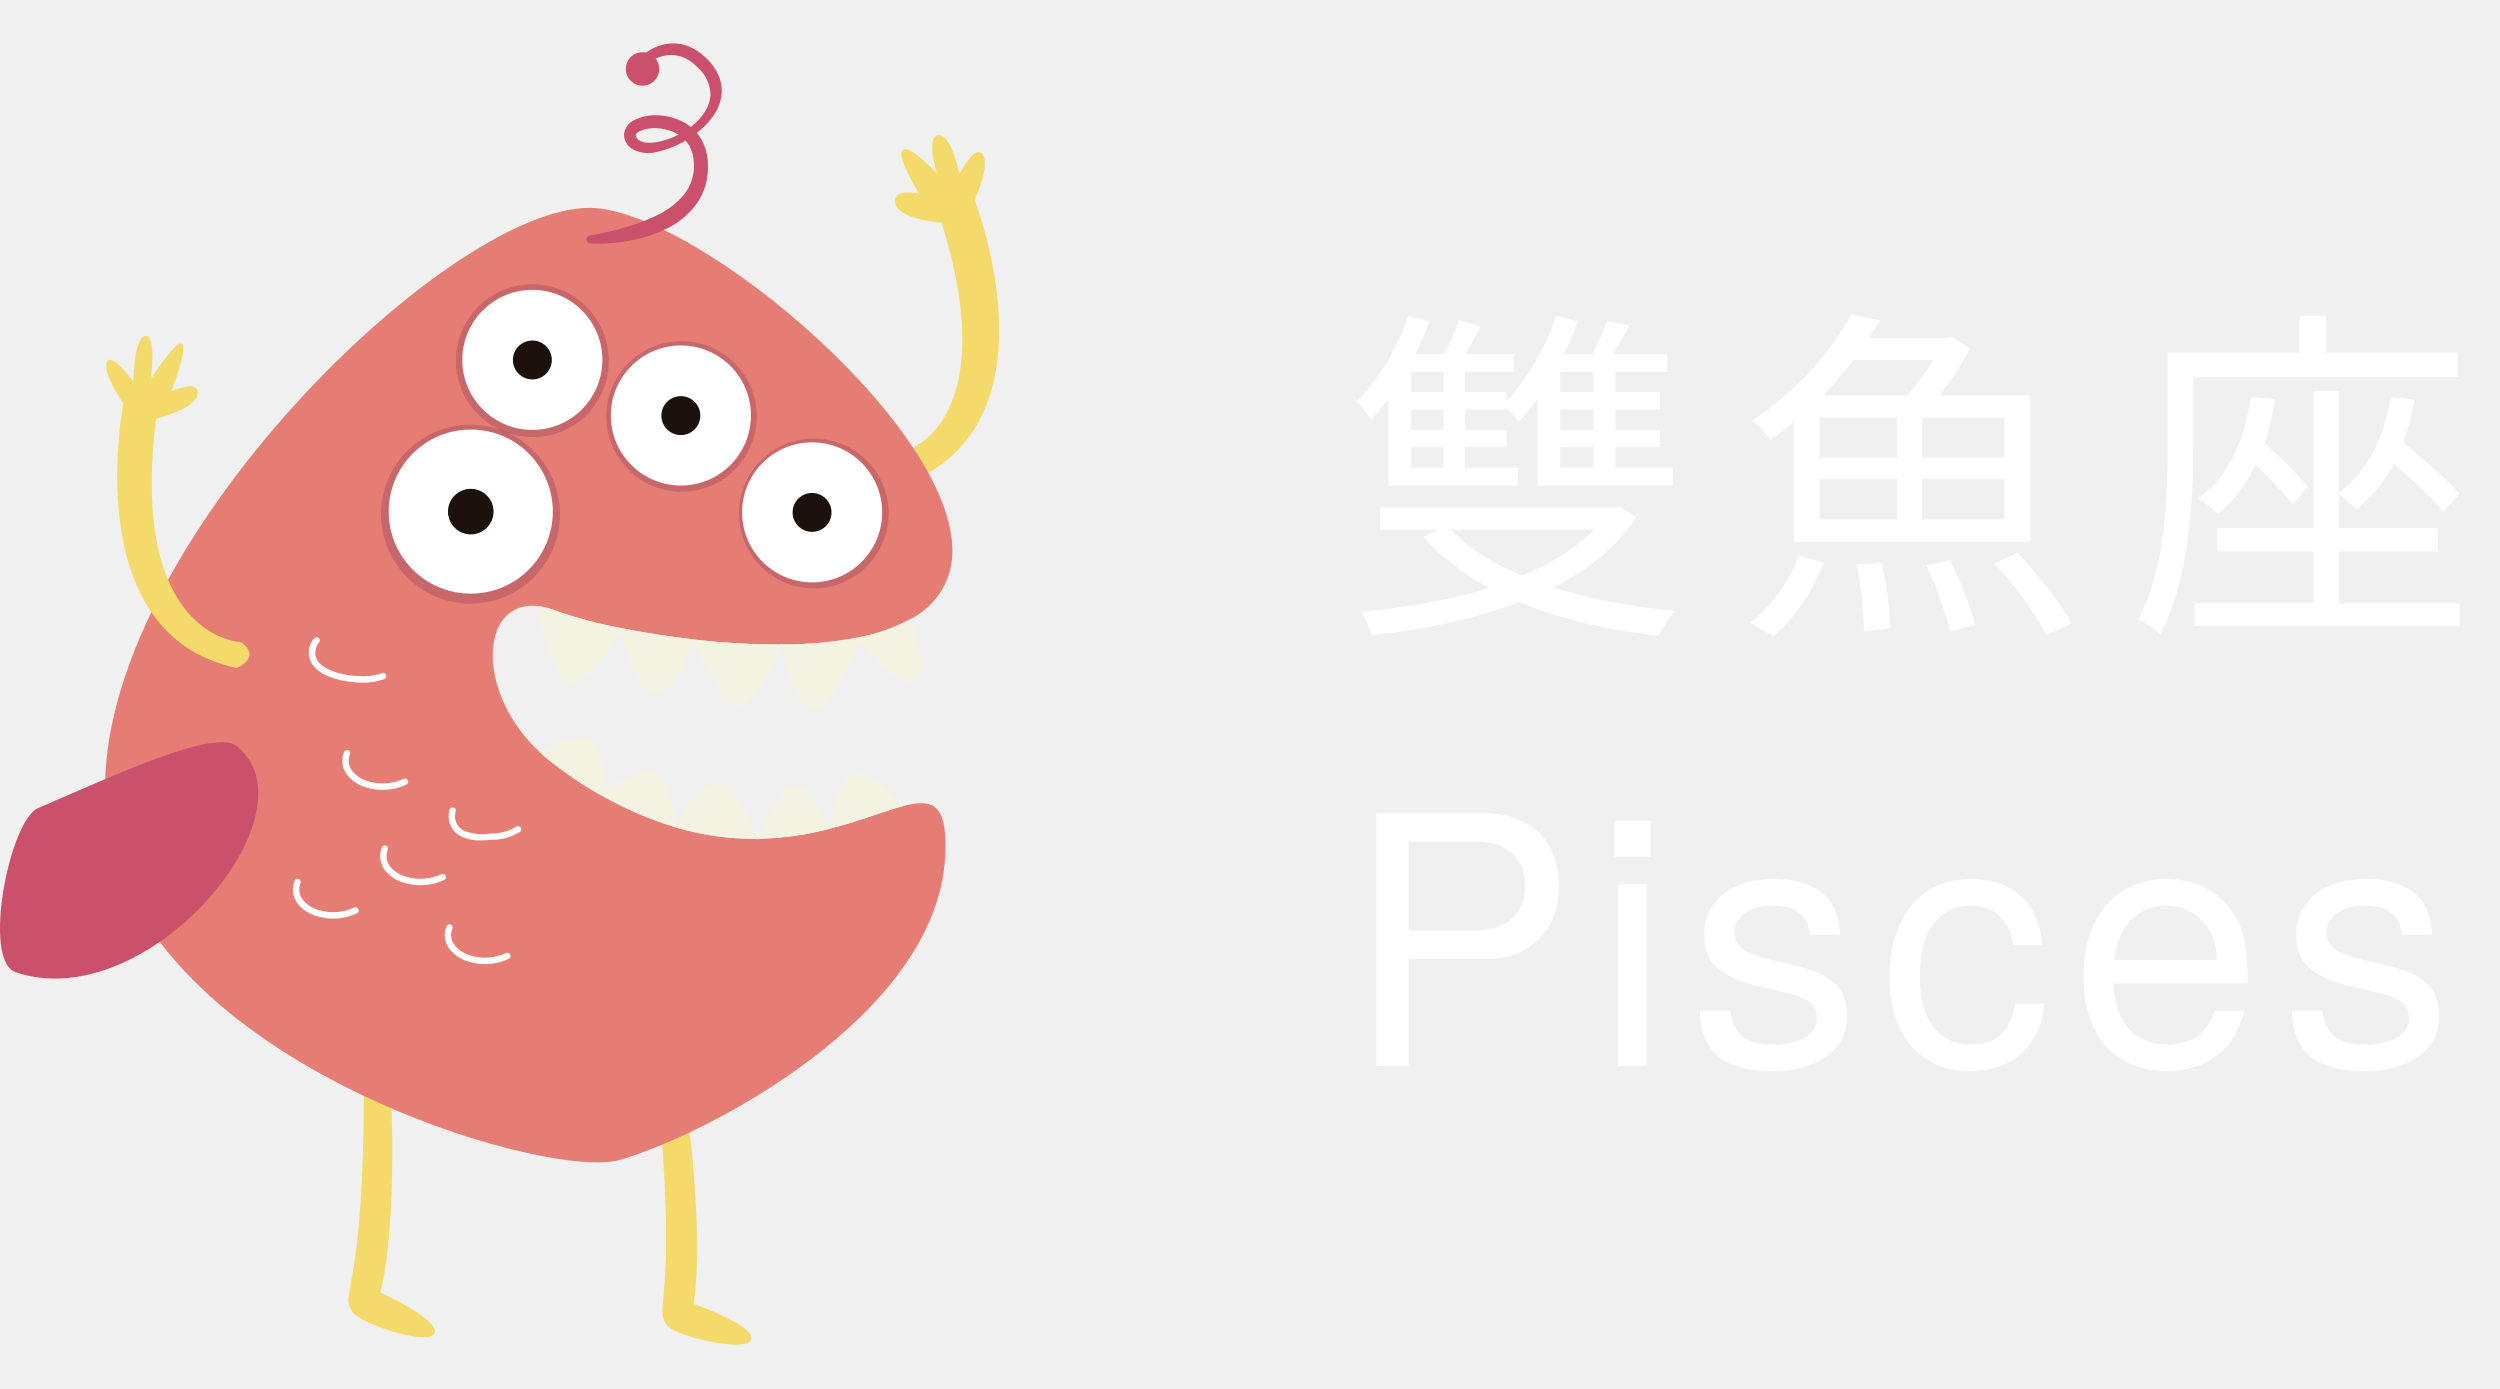
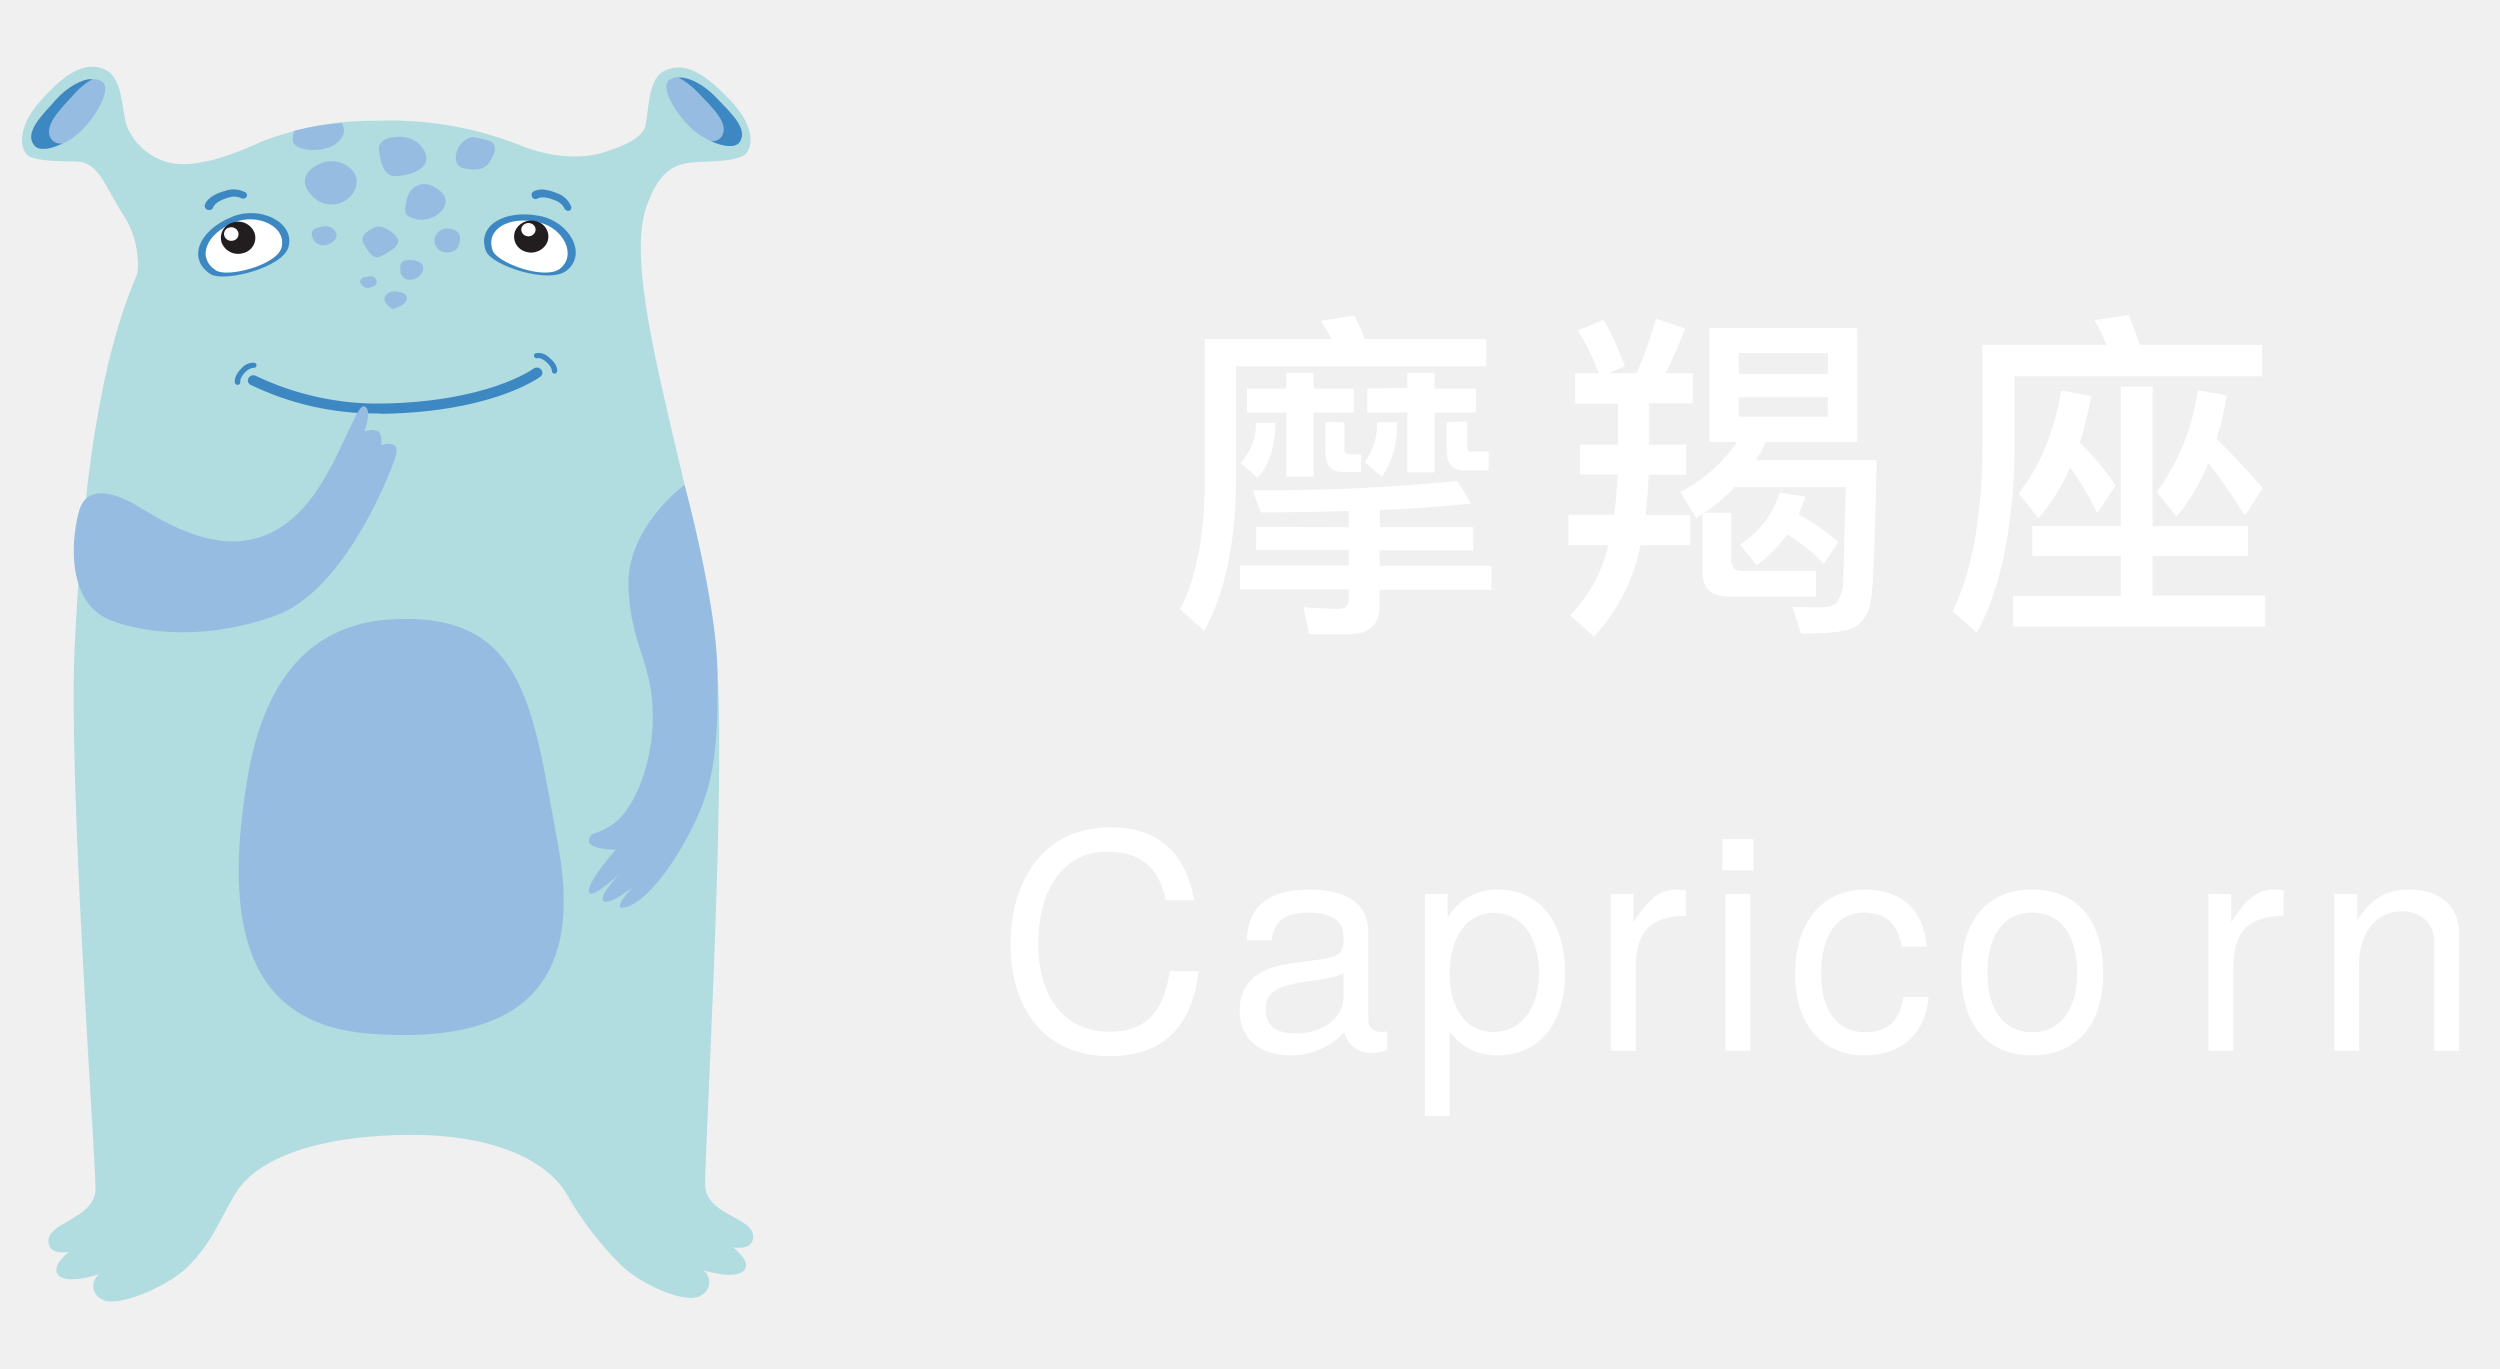
- <svg xmlns="http://www.w3.org/2000/svg" width="288.166" height="160" viewBox="0 0 288.166 160">
-   <g id="Group_5952" data-name="Group 5952" transform="translate(-312.557 -13430)">
-     <g id="Group_5951" data-name="Group 5951" transform="translate(0 -15.123)">
-       <g id="Group_4449" data-name="Group 4449" transform="translate(440.723 13470.123)">
-         <text id="雙魚座" transform="translate(92 45)" fill="#fff" font-size="40" font-family="PingFangTC-Medium, PingFang TC" font-weight="500" letter-spacing="0.13em">
-           <tspan x="-65.2" y="0">雙魚座</tspan>
-         </text>
-       </g>
-       <g id="Group_4453" data-name="Group 4453" transform="translate(446.723 13515)">
-         <text id="Pisces" transform="translate(87 53)" fill="#fff" font-size="40" font-family="HelveticaNeue-Medium, Helvetica Neue" font-weight="500" letter-spacing="0.05em">
-           <tspan x="-66.16" y="0">Pisces</tspan>
-         </text>
+ <svg xmlns="http://www.w3.org/2000/svg" viewBox="0 0 292.34 160">
+   <defs>
+     <style>.cls-1,.cls-3{isolation:isolate;}.cls-2,.cls-3{fill:#fff;}.cls-3{font-size:35px;font-family:HelveticaNeue-Medium, Helvetica Neue;font-weight:500;letter-spacing:0.05em;}.cls-4{letter-spacing:0.07em;}.cls-5{letter-spacing:0.05em;}.cls-6{fill:none;}.cls-7{fill:#b1dce0;}.cls-8{fill:#3d88c2;}.cls-9{fill:#97bce1;}.cls-10{fill:#221e1f;}</style>
+   </defs>
+   <g id="圖層_2" data-name="圖層 2">
+     <g id="圖層_1-2" data-name="圖層 1">
+       <g id="圖層_2-2" data-name="圖層 2">
+         <g id="圖層_1-2-2" data-name="圖層 1-2">
+           <g id="Group_5952" data-name="Group 5952">
+             <g id="Group_5951" data-name="Group 5951">
+               <g class="cls-1">
+                 <path class="cls-2" d="M159.6,39.65h14.2v3.19H144.53v14q-.18,10.56-3.72,16.92L138,71.24c1.84-3.48,2.8-8.28,2.88-14.44V39.65h14.83a17.47,17.47,0,0,0-1.27-2.12l3.91-.64C158.76,37.69,159.2,38.61,159.6,39.65Zm-1.88,22V59.76c-3.19.08-6.63.16-10.31.16l-.92-2.6a222.6,222.6,0,0,0,23.95-1.08L172,58.88c-3.08.32-6.64.6-10.64.76v2h10.92v2.72H161.32v1.8H174.4v2.8H161.32v1.92c0,2.16-1.2,3.28-3.6,3.28h-4.64L152.41,71c1.44.12,2.88.2,4.23.2q1.08,0,1.08-1.2V68.92H145v-2.8h12.71v-1.8H146.89V61.6Zm-8.55-12.2c-.08,2.8-.76,5-2.12,6.4l-2-1.72a6.44,6.44,0,0,0,1.8-4.68Zm1.24-4V43.6h3.2v1.84h4.71v2.8h-4.71v7.48h-3.2V48.24h-4.6v-2.8Zm6.8,3.92v3.2c0,.36.19.56.59.56h1.36V55.2H157c-1.36,0-2-.8-2-2.36V49.36Zm6.15,0a10.6,10.6,0,0,1-1.76,6.4l-2-1.72a7.57,7.57,0,0,0,1.44-4.68Zm1.2-4V43.6h3.2v1.84h4.84v2.8h-4.84v7h-3.2v-7h-4.68v-2.8Zm7,3.92v3a.46.46,0,0,0,.52.52h2V55h-2.92c-1.32,0-2-.8-2-2.32V49.36Z" />
+                 <path class="cls-2" d="M190,42.84l-1.92.8h3.32a50,50,0,0,0,2.24-6.39l3.4,1.16a49.92,49.92,0,0,1-2.28,5.23h3.2v3.52h-5.12V52h4.32v3.52h-4.36c-.08,1.64-.2,3.2-.36,4.72h5.2v3.52h-5.8a21.87,21.87,0,0,1-5.44,10.68l-2.8-2.48a17.5,17.5,0,0,0,4.48-8.2h-4.68V60.2h5.36c.2-1.48.32-3,.4-4.72h-4.4V52h4.44v-4.8h-5V43.64h2.76a29.65,29.65,0,0,0-2.44-5l3-1.24A32.64,32.64,0,0,1,190,42.84Zm27.19-4.47V51.68H206.52c-.36.72-.76,1.44-1.16,2.12h14.08c-.16,9.36-.4,14.76-.64,16.28a4.53,4.53,0,0,1-1.68,3.12c-.84.56-2.72.88-5.6.88h-.92l-1-3.12c1,0,1.92.08,2.88.08q1.92,0,2.4-.72a5.36,5.36,0,0,0,.68-2.36c0-1.12.12-4.8.28-11h-13a21.14,21.14,0,0,1-3.51,3h3.12v5.52c0,.84.39,1.28,1.23,1.28h8.68v3H202.17c-2.09,0-3.08-1-3.08-2.8V60.12l-.72.48-1.88-3.08a17.57,17.57,0,0,0,6.63-5.84h-3.23V38.37Zm-3.44,5.35V41.29H203.33v2.43Zm0,2.72H203.33v2.28h10.39ZM205.4,66.08l-1.92-2.4a11.13,11.13,0,0,0,4.64-6.08l3,.48c-.24.72-.52,1.44-.8,2.08a27.26,27.26,0,0,1,4.64,3.2l-1.68,2.56A23.2,23.2,0,0,0,209,62.48,14.82,14.82,0,0,1,205.4,66.08Z" />
+                 <path class="cls-2" d="M264.52,44H235.57V53c-.16,8.72-1.6,15.72-4.4,21l-2.84-2.52q3.3-6.66,3.48-18.48V40.33h14.52a19.27,19.27,0,0,0-1.41-2.88l4-.64c.44,1.08.88,2.23,1.32,3.52h14.28ZM248,61.52V45.2h3.72V61.52h11.16V65H251.72v4.64h13.16v3.64H235.41V69.68H248V65H237.65V61.52Zm-9.63-.92-2.32-2.92c2.44-3,4.08-7,5-12l3.52.64c-.41,2-.84,3.76-1.36,5.44a31.9,31.9,0,0,1,4.19,5L245.25,60a38.19,38.19,0,0,0-3.16-5.36A23.62,23.62,0,0,1,238.37,60.6Zm16.15-.2-2.32-2.88A26,26,0,0,0,257,45.64l3.4.6a41.26,41.26,0,0,1-1.2,5.08q2.64,2.58,5.4,5.76l-2.08,3.2c-1.72-2.68-3.16-4.72-4.28-6.16A23.22,23.22,0,0,1,254.52,60.4Z" />
+               </g>
+               <text class="cls-3" transform="translate(116.47 122.88)">Caprico<tspan class="cls-4" x="139.33" y="0">r</tspan>
+                 <tspan class="cls-5" x="154.03" y="0">n</tspan>
+               </text>
+             </g>
+             <rect id="Rectangle_652" data-name="Rectangle 652" class="cls-6" width="285" height="160" />
+             <path class="cls-7" d="M82.45,138.55c-.08-3,2.37-45.39,1.45-59.91-1.13-18-11.67-44.95-8.31-54.46,1.46-4.13,3.17-5.12,5.93-5.23,2-.08,4.26-.13,5.37-.73s1.65-3.15-1.41-6.4S80.13,7.2,77.81,8.23c-2.1.93-1.85,4.38-2.37,6.6-.26,1.09-2.24,2.26-5.17,3.08C66.4,19,62,17.53,60.86,17a41.11,41.11,0,0,0-16.72-2.88,36.16,36.16,0,0,0-13.6,2.46C29.7,16.92,23.61,20,19.7,19a7.25,7.25,0,0,1-4.92-4.38c-.6-2.21-.46-5.66-2.6-6.53-2.34-1-4.69.58-7.54,3.81S2.4,17.77,3.45,18.3s3.43.56,5.38.58c2.76,0,3.35,2.84,5.76,6.52A10.6,10.6,0,0,1,16.07,32C11.75,41.9,9.64,56.3,8.72,76,8,92.24,11.2,135.41,11.17,139s-5.75,3.87-5.5,6.28c.17,1.62,2.4,1.1,2.4,1.1s-2.35,1.81-1.15,2.82,4.7-.22,4.7-.22a1.72,1.72,0,0,0,.26,2.94c1.63,1.14,7.8-1.47,10.17-3.88,2.65-2.69,3.37-4.86,5.37-8.3,2.22-3.84,8.09-6.23,16.24-6.86,13.48-1.06,20.27,2.86,22.56,6.66a37.74,37.74,0,0,0,6.36,8.35c2.41,2.37,7.81,4.74,9.42,3.57a1.72,1.72,0,0,0,.2-2.94s3.51,1.16,4.7.13-1.2-2.8-1.2-2.8,2.24.48,2.37-1.14C88.28,142.32,82.54,142.17,82.45,138.55Z" />
+             <path class="cls-8" d="M44.18,48.35A33.56,33.56,0,0,1,29.3,45a.58.58,0,0,1-.23-.82.67.67,0,0,1,.89-.21h0a33,33,0,0,0,14.77,3.22c12.25-.21,17.59-4,17.64-4.08a.69.69,0,0,1,.91.1.56.56,0,0,1-.1.84c-.22.17-5.68,4.12-18.43,4.34Z" />
+             <path class="cls-9" d="M16.14,59.21c4.5,2.71,14.19,8.81,21.3-2.45,2.82-4.49,4.28-9.37,5.1-9.25,1.09.16.07,2.94.07,2.94a2.29,2.29,0,0,1,1.54-.07c.61.3.43,1.72.43,1.72A1.71,1.71,0,0,1,46,52c.71.38.28,1.5-.33,3S40,69.22,32.17,72C22.1,75.63,14,73.27,12,72.08c-4.34-2.66-3.56-9.66-2.71-12.47C10.1,57,12.83,57.22,16.14,59.21Z" />
+             <path class="cls-9" d="M80.05,56.71S83.82,70.5,83.9,78.64c.11,10-.56,13.87-3.7,19.57s-6,7.92-7.47,7.94c-1,0,1.21-2.38,1.21-2.38s-2.72,2.19-3.37,1.59,2-3.29,2-3.29-3,2.79-3.58,2.4c-.92-.66,3-5.1,3-5.1s-3.44-.05-3.12-1.16.5-.32,2.78-1.82,4.52-6.51,4.68-11.85c.21-6.86-2.52-8.66-2.84-15.77S80.05,56.71,80.05,56.71Z" />
+             <path class="cls-8" d="M27.17,25.34c-4,1.61-5.27,4.95-2.56,6.71,1.6,1,8.46-.75,9.12-3.16C34.54,26,30.41,24,27.17,25.34Z" />
+             <path class="cls-2" d="M27.4,26c-3.35,1.34-4.42,4.15-2.15,5.62,1.35.88,7.1-.62,7.66-2.64C33.59,26.51,30.12,24.89,27.4,26Z" />
+             <path class="cls-10" d="M29.78,27.28a1.84,1.84,0,0,1-1.35,2.32,2.06,2.06,0,0,1-2.52-1.25A1.86,1.86,0,0,1,27.27,26,2.05,2.05,0,0,1,29.78,27.28Z" />
+             <path class="cls-2" d="M27.85,27.13a.77.77,0,0,1-.56,1,.86.86,0,0,1-1.05-.52.76.76,0,0,1,.56-1A.85.85,0,0,1,27.85,27.13Z" />
+             <path class="cls-8" d="M63.11,25.25c-4.27-.82-7.39,1.23-6.28,4.11.66,1.71,7.38,3.9,9.42,2.29C68.74,29.69,66.57,25.91,63.11,25.25Z" />
+             <path class="cls-2" d="M63,26c-3.55-.81-6.24.82-5.4,3.27.49,1.45,6,3.49,7.83,2.19C67.55,29.85,65.85,26.62,63,26Z" />
+             <path class="cls-10" d="M64,28.32a2.07,2.07,0,0,1-2.6,1.09A1.83,1.83,0,0,1,60.24,27a2.06,2.06,0,0,1,2.6-1.08A1.82,1.82,0,0,1,64,28.32Z" />
+             <path class="cls-2" d="M62.58,27.12a.86.86,0,0,1-1.09.46.78.78,0,0,1-.49-1,.88.88,0,0,1,1.09-.45A.75.75,0,0,1,62.58,27.12Z" />
+             <path class="cls-8" d="M64.82,43.69h0a.3.3,0,0,1-.28-.34h0s0-.5-.79-1.13c-.55-.42-.88-.35-.89-.34a.33.33,0,0,1-.41-.19.31.31,0,0,1,.21-.39,1.74,1.74,0,0,1,1.5.46c1.11.85,1,1.59,1,1.67A.32.32,0,0,1,64.82,43.69Z" />
+             <path class="cls-8" d="M27.78,45a.33.33,0,0,1-.32-.23c0-.08-.17-.81.84-1.76a1.74,1.74,0,0,1,1.45-.59.3.3,0,0,1,.24.36.32.32,0,0,1-.38.23s-.36,0-.84.42c-.76.71-.67,1.2-.67,1.2a.3.3,0,0,1-.24.36Z" />
+             <path class="cls-9" d="M37.37,19.16c-1.77.76-2.27,2.2-1.08,3.5a3.06,3.06,0,0,0,3.68,1c1.3-.5,2.28-2.21,1.41-3.51A3.25,3.25,0,0,0,37.37,19.16Z" />
+             <path class="cls-9" d="M46.91,16c-1.52-.09-2.71.5-2.6,1.5s.43,3.1,1.84,3.1,3.46-.6,3.68-1.8S48.75,16.06,46.91,16Z" />
+             <path class="cls-9" d="M50.59,21.76A2.05,2.05,0,0,0,47.66,23c-.32,1.3-.65,2.1.55,2.5a3.18,3.18,0,0,0,3.57-1C52.43,23.37,52.11,22.56,50.59,21.76Z" />
+             <path class="cls-9" d="M54.16,16.56c-1,.81-1.3,2.8,0,3.1s2.5.3,3.15-.8,1-2.2-.44-2.5S55.14,15.76,54.16,16.56Z" />
+             <path class="cls-9" d="M43.87,26.57c-1.17.54-1.84,1.1-1.3,2s1.09,1.9,2,1.4,2.49-1.3,1.84-2.2S44.52,26.27,43.87,26.57Z" />
+             <path class="cls-9" d="M48.53,30.47c-1.16-.23-1.73.1-1.73.71s0,1.2.76,1.5a1.65,1.65,0,0,0,1.84-.9C49.61,31.28,49.51,30.68,48.53,30.47Z" />
+             <path class="cls-9" d="M37.81,26.47c-1.12.17-1.52.5-1.3,1.2a1.31,1.31,0,0,0,1.51,1c.76-.1,1.52-.8,1.3-1.4A1.33,1.33,0,0,0,37.81,26.47Z" />
+             <path class="cls-9" d="M42.79,32.38c-.53.1-.76.4-.65.7s.65.7,1,.6,1.09-.3.87-.9S43.33,32.28,42.79,32.38Z" />
+             <path class="cls-9" d="M46.36,34.08c-.85-.16-1.51.5-1.4,1s.86,1.2,1.19,1,1.3-.4,1.41-1.1S46.91,34.18,46.36,34.08Z" />
+             <path class="cls-9" d="M52.76,26.77a1.55,1.55,0,0,0-1.95,1.1,1.45,1.45,0,0,0,1,1.6c.65.1,1.52.1,1.84-.8S53.84,27,52.76,26.77Z" />
+             <path class="cls-9" d="M34.4,15.3c-.29,1-.36,1.69.89,2.05,1.52.44,3.72.11,4.54-1.09a1.46,1.46,0,0,0,.1-1.88A29.7,29.7,0,0,0,34.4,15.3Z" />
+             <path class="cls-9" d="M46.91,72.38c-5.71.12-15.23,1.92-18,18.77-2.92,17.57.2,28.7,14.46,29.74,16.41,1.2,25-4.81,21.94-21.78C62.35,83.05,61.53,72.08,46.91,72.38Z" />
+             <path class="cls-9" d="M86.34,16.59c-.73,1-3.41.18-5.23-1.35S77,10.17,78.3,9.31s3.65.28,5.32,2S87.46,15,86.34,16.59Z" />
+             <path class="cls-8" d="M84.33,16.05c1.12-1.54-1.06-3.48-2.72-5.24a8.86,8.86,0,0,0-2.25-1.73c1.32-.07,3.07.93,4.38,2.32,1.66,1.76,3.85,3.69,2.73,5.24-.5.69-1.91.52-3.33-.14A1.34,1.34,0,0,0,84.33,16.05Z" />
+             <path class="cls-9" d="M4.08,17c.77,1,3.41.08,5.18-1.49s4-5.19,2.62-6-3.65.38-5.25,2.19S2.91,15.44,4.08,17Z" />
+             <path class="cls-8" d="M6.07,16.36C4.9,14.85,7,12.85,8.62,11.05a8.8,8.8,0,0,1,2.19-1.81c-1.32,0-3,1-4.3,2.45C4.91,13.49,2.79,15.49,4,17c.52.67,1.92.46,3.32-.24A1.34,1.34,0,0,1,6.07,16.36Z" />
+             <path class="cls-8" d="M24.25,24.53a.48.48,0,0,1-.31-.49c0-.12.26-1.13,2.31-1.7a3,3,0,0,1,2.43.14.4.4,0,0,1,.11.6.53.53,0,0,1-.68.05,2,2,0,0,0-1.47,0c-1.52.43-1.71,1.1-1.71,1.11a.45.45,0,0,1-.57.3Z" />
+             <path class="cls-8" d="M62.22,23a.45.45,0,0,1,.08-.55c.08-.07.9-.68,2.77.12a2.76,2.76,0,0,1,1.72,1.57.39.39,0,0,1-.29.52.52.52,0,0,1-.54-.38,1.93,1.93,0,0,0-1.1-.87c-1.4-.59-2-.21-2-.2a.44.44,0,0,1-.61-.12Z" />
+           </g>
+         </g>
      </g>
    </g>
-     <g id="Group_4452" data-name="Group 4452" transform="translate(312.557 13435)">
-       <g id="Group_133" data-name="Group 133" transform="translate(0 0)">
-         <g id="Group_128" data-name="Group 128" transform="translate(103.165 10.583)">
-           <path id="Path_467" data-name="Path 467" d="M610.239,222.637s12.686-2.681,5.008-27.092c0,0-4.771-.284-5.258-1.974s2.966-.812,2.966-.812-3.028-4.876-2.113-5.221c.756-.286,4.188,3.417,4.188,3.417s-1.6-4.87-.3-5.021,2.325,4.916,2.325,4.916,1.935-4.005,2.618-2.706-1.043,5-1.043,5,10.054,25.225-7.343,32.329" transform="translate(-609.709 -185.7)" fill="#f4da6b" />
-           <path id="Path_468" data-name="Path 468" d="M611.4,225.815a.23.23,0,0,1-.214-.146.232.232,0,0,1,.126-.3c16.987-6.937,7.313-31.777,7.214-32.025a.227.227,0,0,1,.006-.185c.466-1,1.564-3.811,1.047-4.792-.07-.134-.12-.128-.148-.136-.427.008-1.4,1.476-2.057,2.834a.232.232,0,0,1-.437-.054c-.406-2.016-1.311-4.829-2.071-4.73a.214.214,0,0,0-.171.115c-.41.641.188,3.162.66,4.6a.232.232,0,0,1-.39.229c-1.775-1.915-3.574-3.456-3.937-3.357-.249.282.793,2.564,2.232,4.881a.232.232,0,0,1-.254.348c-.81-.206-2.24-.385-2.626.019-.039.039-.157.161-.06.5.363,1.259,3.768,1.731,5.048,1.806a.236.236,0,0,1,.21.163c3.188,10.136,3.322,17.811.4,22.814a9.34,9.34,0,0,1-5.579,4.576.233.233,0,0,1-.1-.456,9.042,9.042,0,0,0,5.284-4.371c1.948-3.345,3.454-9.922-.4-22.272-.946-.07-4.827-.458-5.309-2.131a.921.921,0,0,1,.173-.956c.513-.53,1.793-.394,2.539-.26-.728-1.214-2.284-3.959-2-4.8a.475.475,0,0,1,.284-.3c.666-.256,2.537,1.5,3.766,2.764-.344-1.239-.808-3.3-.328-4.054a.684.684,0,0,1,.511-.326c1.232-.132,2.09,2.958,2.44,4.46.5-.932,1.443-2.5,2.17-2.512a.627.627,0,0,1,.567.383c.678,1.288-.692,4.446-1,5.116.647,1.705,9.363,25.645-7.506,32.534A.237.237,0,0,1,611.4,225.815Z" transform="translate(-609.822 -185.812)" fill="#f4da6b" />
-         </g>
-         <g id="Group_129" data-name="Group 129" transform="translate(40.158 119.123)">
-           <path id="Path_469" data-name="Path 469" d="M581.934,242.517s.874,15.414-1.228,23.82c0,0,6.482,2.978,6.307,4.378s-8.232-1.051-9.108-2.451c-1.381-2.209,1.4-1.577,1.4-26.272C579.306,241.992,580.182,240.767,581.934,242.517Z" transform="translate(-577.287 -241.342)" fill="#f4da6b" />
-           <path id="Path_470" data-name="Path 470" d="M586.113,271.48c-2.271,0-7.525-1.752-8.292-2.98-.577-.923-.484-1.412-.177-3.032.5-2.644,1.542-8.141,1.542-23.362a.241.241,0,0,1,.043-.136,1.373,1.373,0,0,1,1.084-.515,2.837,2.837,0,0,1,1.9,1.012.228.228,0,0,1,.068.15c.01.153.841,15.318-1.187,23.7,1.416.66,6.443,3.11,6.264,4.538C587.306,271.27,586.887,271.48,586.113,271.48Zm-6.461-29.289c0,15.2-1.049,20.711-1.55,23.362-.3,1.562-.367,1.933.113,2.7.629,1.006,5.649,2.76,7.9,2.76.557,0,.769-.115.783-.214.1-.849-3.547-2.931-6.173-4.137a.231.231,0,0,1-.128-.268c1.987-7.947,1.292-22.387,1.224-23.661a2.371,2.371,0,0,0-1.505-.812A.913.913,0,0,0,579.653,242.191Z" transform="translate(-577.4 -241.455)" fill="#f4da6b" />
-         </g>
-         <g id="Group_130" data-name="Group 130" transform="translate(75.889 120.589)">
-           <path id="Path_471" data-name="Path 471" d="M598.571,243.119s2.255,15.272.915,23.832c0,0,6.721,2.385,6.672,3.8s-8.292-.309-9.291-1.624c-1.573-2.076,1.255-1.7-.961-26.291C595.906,242.831,596.667,241.53,598.571,243.119Z" transform="translate(-595.674 -242.097)" fill="#f4da6b" />
-           <path id="Path_472" data-name="Path 472" d="M604.793,271.621c-2.486,0-7.208-1.2-8-2.245-.659-.866-.61-1.364-.449-3.005.262-2.677.806-8.246-.559-23.407a.233.233,0,0,1,.031-.138,1.374,1.374,0,0,1,1.171-.616,3.018,3.018,0,0,1,1.843.843.239.239,0,0,1,.082.144c.021.152,2.211,15.18.942,23.714,1.47.53,6.7,2.519,6.647,3.957C606.479,271.621,605.21,271.621,604.793,271.621Zm-8.535-28.613c1.36,15.138.816,20.722.552,23.407-.153,1.581-.19,1.958.357,2.679.641.849,5.132,2.061,7.626,2.061.977,0,1.243-.2,1.247-.3.029-.857-3.8-2.6-6.519-3.568a.231.231,0,0,1-.151-.254c1.267-8.092-.723-22.412-.9-23.675a2.506,2.506,0,0,0-1.476-.68A.928.928,0,0,0,596.258,243.008Z" transform="translate(-595.786 -242.21)" fill="#f4da6b" />
-         </g>
-         <g id="Group_131" data-name="Group 131" transform="translate(12.107 18.963)">
-           <path id="Path_473" data-name="Path 473" d="M654.859,259.1c3.586-.956,5.3-.308,4.938,5.941-1.044,18.29-27.689,32.006-37.5,34.823-8.738,2.508-56.773-11.957-59.219-40.446s38.9-69.294,55.717-69.294c12.312,0,44.161,26.73,41.713,41.156a8.7,8.7,0,0,1-4.581,6.168,20.28,20.28,0,0,1-6.145,2.181,45.547,45.547,0,0,1-8.759.811c-.02-.092-.029-.144-.029-.144s-.021.053-.062.144a83.3,83.3,0,0,1-10.193-.587c-2.919-.337-5.694-.79-8.143-1.274a50.3,50.3,0,0,1-7.651-2.027,7.839,7.839,0,0,0-2.192-.534v-.01c-6.639-.595-7.09,10.108.449,16.964.441.4.9.792,1.4,1.163a44.047,44.047,0,0,0,14.207,7.422,31.979,31.979,0,0,0,9.323,1.3c.041.123.06.2.06.2s.031-.072.084-.207a34.815,34.815,0,0,0,8.338-1.182C649.985,260.8,652.741,259.668,654.859,259.1Z" transform="translate(-562.97 -190.126)" fill="#e57d75" />
-           <path id="Path_474" data-name="Path 474" d="M594.232,221.541c1.872.46,1.812,5.835,1.812,5.835s3.85-2.16,5.724-2.16,2.681,6.358,2.681,6.358l-.041.153a44.081,44.081,0,0,1-14.2-7.391c-.493-.369-.954-.758-1.395-1.158l.227-.245S592.369,221.071,594.232,221.541Z" transform="translate(-538.582 -160.312)" fill="#f4f3e1" />
-           <path id="Path_475" data-name="Path 475" d="M606.16,230.493a32.069,32.069,0,0,1-9.318-1.292l.041-.153s2.1-4.9,4.67-4.9C603.856,224.145,605.781,229.407,606.16,230.493Z" transform="translate(-531.009 -157.773)" fill="#f4f3e1" />
-           <path id="Path_476" data-name="Path 476" d="M610.036,229.182l.01.021a34.911,34.911,0,0,1-8.333,1.177c.439-1.043,2.448-5.682,3.891-6.1C607.241,223.819,610.036,229.182,610.036,229.182Z" transform="translate(-526.406 -157.673)" fill="#f4f3e1" />
-           <path id="Path_477" data-name="Path 477" d="M608.8,223.56c1.834-.4,4.751,2.937,5.456,3.778-2.117.563-4.872,1.69-8.252,2.549l-.01-.021S606.705,224.03,608.8,223.56Z" transform="translate(-522.367 -158.361)" fill="#f4f3e1" />
-           <path id="Path_478" data-name="Path 478" d="M613.8,214.429s2.1,6.072.46,7.24S607.73,217,607.73,217l-.093-.439a20.316,20.316,0,0,0,6.142-2.172Z" transform="translate(-520.822 -167.05)" fill="#f4f3e1" />
-           <path id="Path_479" data-name="Path 479" d="M611.885,215.506l.093.439s-2.807,7.475-5.14,7.935c-2.15.429-3.512-6.492-3.708-7.566A45.683,45.683,0,0,0,611.885,215.506Z" transform="translate(-525.07 -165.985)" fill="#f4f3e1" />
-           <path id="Path_480" data-name="Path 480" d="M597.852,215.621a83.565,83.565,0,0,0,10.188.585c-.42.983-2.908,6.676-4.608,7.106-1.872.46-5.61-7.475-5.61-7.475Z" transform="translate(-530.083 -165.877)" fill="#f4f3e1" />
-           <path id="Path_481" data-name="Path 481" d="M601.816,216.236l-.029.216s-1.628,6.072-4.2,6.072-3.972-7.24-3.972-7.24l.06-.317C596.125,215.45,598.9,215.9,601.816,216.236Z" transform="translate(-534.053 -166.498)" fill="#f4f3e1" />
-           <path id="Path_482" data-name="Path 482" d="M590.789,214.187a50.415,50.415,0,0,0,7.647,2.018l-.06.317s-3.974,6.072-5.837,6.072-3.972-8.407-3.972-8.407l.031-.532A7.859,7.859,0,0,1,590.789,214.187Z" transform="translate(-538.817 -167.744)" fill="#f4f3e1" />
-         </g>
-         <path id="Path_483" data-name="Path 483" d="M599.961,213.222a10.314,10.314,0,1,0-10.313,10.332A10.322,10.322,0,0,0,599.961,213.222Z" transform="translate(-535.417 -158.977)" fill="#5c2176" opacity="0.2" style="mix-blend-mode: multiply;isolation: isolate" />
-         <path id="Path_484" data-name="Path 484" d="M601.386,203.422a8.807,8.807,0,1,0-8.805,8.59A8.7,8.7,0,0,0,601.386,203.422Z" transform="translate(-531.224 -166.633)" fill="#5c2176" opacity="0.2" style="mix-blend-mode: multiply;isolation: isolate" />
-         <path id="Path_485" data-name="Path 485" d="M610.045,206.65a8.676,8.676,0,1,0-8.677,8.675A8.676,8.676,0,0,0,610.045,206.65Z" transform="translate(-522.814 -163.648)" fill="#5c2176" opacity="0.2" style="mix-blend-mode: multiply;isolation: isolate" />
-         <path id="Path_486" data-name="Path 486" d="M617.825,212.37A8.633,8.633,0,1,0,609.19,221,8.632,8.632,0,0,0,617.825,212.37Z" transform="translate(-515.387 -158.178)" fill="#5c2176" opacity="0.2" style="mix-blend-mode: multiply;isolation: isolate" />
-         <path id="Path_487" data-name="Path 487" d="M598.706,212.656a9.457,9.457,0,1,0-9.456,9.458A9.458,9.458,0,0,0,598.706,212.656Z" transform="translate(-534.985 -158.688)" fill="#fff" />
-         <path id="Path_488" data-name="Path 488" d="M600.3,203.013a8.072,8.072,0,1,0-8.073,8.071A8.072,8.072,0,0,0,600.3,203.013Z" transform="translate(-530.866 -166.529)" fill="#fff" />
-         <path id="Path_489" data-name="Path 489" d="M609.112,206.3a8.073,8.073,0,1,0-8.073,8.071A8.072,8.072,0,0,0,609.112,206.3Z" transform="translate(-522.556 -163.405)" fill="#fff" />
-         <path id="Path_490" data-name="Path 490" d="M616.892,212.028a8.072,8.072,0,1,0-8.071,8.073A8.07,8.07,0,0,0,616.892,212.028Z" transform="translate(-515.208 -157.971)" fill="#fff" />
-         <path id="Path_491" data-name="Path 491" d="M588.562,209.342a2.627,2.627,0,1,0-2.626,2.626A2.628,2.628,0,0,0,588.562,209.342Z" transform="translate(-531.671 -155.368)" fill="#1d110b" />
-         <path id="Path_492" data-name="Path 492" d="M591.644,200.185a2.243,2.243,0,1,0-2.244,2.242A2.243,2.243,0,0,0,591.644,200.185Z" transform="translate(-528.038 -163.69)" fill="#1d110b" />
-         <path id="Path_493" data-name="Path 493" d="M600.452,203.475a2.243,2.243,0,1,0-2.242,2.242A2.24,2.24,0,0,0,600.452,203.475Z" transform="translate(-519.729 -160.568)" fill="#1d110b" />
-         <path id="Path_494" data-name="Path 494" d="M608.234,209.2a2.243,2.243,0,1,0-2.242,2.244A2.241,2.241,0,0,0,608.234,209.2Z" transform="translate(-512.388 -155.137)" fill="#1d110b" />
-         <path id="Path_495" data-name="Path 495" d="M584.031,222.132c-2.564-2.063-14.11,3.372-22.909,7.142-3.269,1.4-6.517,17.579-2.568,18.918C573.784,253.351,593.506,229.762,584.031,222.132Z" transform="translate(-556.737 -141.127)" fill="#cb506b" />
-         <path id="Path_496" data-name="Path 496" d="M578.592,232.946s-12.96-.352-9.808-25.747c0,0,4.643-1.138,4.815-2.89s-3.065-.262-3.065-.262,2.1-5.342,1.14-5.517c-.8-.144-3.5,4.116-3.5,4.116s.7-5.08-.614-4.992-1.4,5.254-1.4,5.254-2.626-3.59-3.063-2.189,1.925,4.728,1.925,4.728-5.342,26.623,13.05,30.475C578.068,235.922,581.03,234.768,578.592,232.946Z" transform="translate(-550.797 -163.932)" fill="#f4da6b" />
-         <g id="Group_132" data-name="Group 132" transform="translate(67.576)">
-           <path id="Path_497" data-name="Path 497" d="M591.9,202.511s.831-.13,2.265-.458c.717-.153,1.575-.392,2.539-.69a20.359,20.359,0,0,0,3.085-1.249,9.2,9.2,0,0,0,2.941-2.261,5.327,5.327,0,0,0,1.183-3.78,4.377,4.377,0,0,0-.556-1.956,3.818,3.818,0,0,0-1.513-1.4,5.218,5.218,0,0,0-2.135-.577,4.291,4.291,0,0,0-2.1.367c-.278.153-.39.322-.4.416a.81.81,0,0,0,.332.575,1.817,1.817,0,0,0,.833.3,4.759,4.759,0,0,0,1.123-.029,9.112,9.112,0,0,0,4.239-1.915,7.117,7.117,0,0,0,1.476-1.645,4.1,4.1,0,0,0,.616-1.874,4.22,4.22,0,0,0-1.4-3.114,8.247,8.247,0,0,0-.674-.62,5.107,5.107,0,0,0-.618-.412,3.467,3.467,0,0,0-1.317-.443,4.061,4.061,0,0,0-2.28.361,6.552,6.552,0,0,0-1.381.818c-.3.225-.437.35-.437.35l-.006.006a.459.459,0,0,1-.676-.618,6.363,6.363,0,0,1,.46-.5,7.429,7.429,0,0,1,1.507-1.125,5.309,5.309,0,0,1,2.964-.66,4.856,4.856,0,0,1,1.836.561,6.561,6.561,0,0,1,.892.573,9.639,9.639,0,0,1,.73.641,5.92,5.92,0,0,1,1.311,1.859,4.5,4.5,0,0,1,.34,2.457,5.234,5.234,0,0,1-.987,2.329,8.774,8.774,0,0,1-1.752,1.806,11.4,11.4,0,0,1-4.658,2.265,3.8,3.8,0,0,1-2.97-.394,2.036,2.036,0,0,1-.857-1.6,1.993,1.993,0,0,1,1.035-1.589,5.328,5.328,0,0,1,2.883-.629,6.723,6.723,0,0,1,2.77.693A5.336,5.336,0,0,1,604.7,191.3a5.938,5.938,0,0,1,.82,2.7,8.183,8.183,0,0,1-.235,2.62,7.246,7.246,0,0,1-1.117,2.317,9.308,9.308,0,0,1-3.533,2.848,15.551,15.551,0,0,1-3.494,1.2,22.288,22.288,0,0,1-2.768.408,16.2,16.2,0,0,1-2.432.035l-.008,0a.46.46,0,0,1-.029-.913Z" transform="translate(-591.508 -180.363)" fill="#cb506b" />
-           <path id="Path_498" data-name="Path 498" d="M597.466,183.747a1.926,1.926,0,1,0-2.618.754A1.927,1.927,0,0,0,597.466,183.747Z" transform="translate(-589.296 -179.869)" fill="#cb506b" />
-         </g>
-       </g>
-       <path id="Path_499" data-name="Path 499" d="M581.236,220.726c-2.037,0-4.479-.581-5.573-1.83a2.47,2.47,0,0,1-.027-3.236.368.368,0,0,1,.618.4,1.784,1.784,0,0,0-.035,2.35c1.4,1.6,5.724,1.942,7.251,1.218a.369.369,0,0,1,.317.666A6.357,6.357,0,0,1,581.236,220.726Z" transform="translate(-539.454 -147.042)" fill="#fff" />
-       <path id="Path_500" data-name="Path 500" d="M581.688,226.748a6.391,6.391,0,0,1-1.884-.282,4.243,4.243,0,0,1-2.183-1.422,2.654,2.654,0,0,1-.381-2.653.368.368,0,1,1,.67.3,1.949,1.949,0,0,0,.3,1.906,3.619,3.619,0,0,0,1.814,1.162,5.764,5.764,0,0,0,4.093-.286.368.368,0,0,1,.313.666A6.473,6.473,0,0,1,581.688,226.748Z" transform="translate(-537.585 -140.703)" fill="#fff" />
-       <path id="Path_501" data-name="Path 501" d="M578.753,234.363a6.43,6.43,0,0,1-1.882-.28,4.265,4.265,0,0,1-2.185-1.422,2.658,2.658,0,0,1-.379-2.655.369.369,0,1,1,.67.307,1.937,1.937,0,0,0,.3,1.9,3.593,3.593,0,0,0,1.812,1.162,5.751,5.751,0,0,0,4.093-.286.369.369,0,0,1,.313.668A6.47,6.47,0,0,1,578.753,234.363Z" transform="translate(-540.354 -133.479)" fill="#fff" />
-       <path id="Path_502" data-name="Path 502" d="M583.93,232.388a6.434,6.434,0,0,1-1.884-.28,4.274,4.274,0,0,1-2.185-1.422,2.662,2.662,0,0,1-.379-2.655.369.369,0,1,1,.67.307,1.94,1.94,0,0,0,.3,1.9,3.6,3.6,0,0,0,1.814,1.162,5.757,5.757,0,0,0,4.091-.284.368.368,0,1,1,.313.666A6.456,6.456,0,0,1,583.93,232.388Z" transform="translate(-535.47 -135.352)" fill="#fff" />
-       <path id="Path_503" data-name="Path 503" d="M587.763,237.054a6.455,6.455,0,0,1-1.884-.28,4.267,4.267,0,0,1-2.183-1.422,2.658,2.658,0,0,1-.381-2.655.369.369,0,1,1,.67.307,1.946,1.946,0,0,0,.3,1.9,3.6,3.6,0,0,0,1.814,1.162,5.762,5.762,0,0,0,4.093-.286.369.369,0,0,1,.313.668A6.47,6.47,0,0,1,587.763,237.054Z" transform="translate(-531.854 -130.926)" fill="#fff" />
-       <path id="Path_504" data-name="Path 504" d="M587.065,229.369a4.965,4.965,0,0,1-2.154-.416,2.571,2.571,0,0,1-1.408-3.186.368.368,0,0,1,.666.315,1.843,1.843,0,0,0,1.063,2.207,5.858,5.858,0,0,0,3.046.278,5.507,5.507,0,0,0,2.892-.783.369.369,0,0,1,.439.592,6.17,6.17,0,0,1-3.269.925C587.958,229.334,587.521,229.369,587.065,229.369Z" transform="translate(-531.657 -137.496)" fill="#fff" />
-     </g>
-     <rect id="Rectangle_652" data-name="Rectangle 652" width="285" height="160" transform="translate(313 13430)" fill="none" />
  </g>
</svg>
